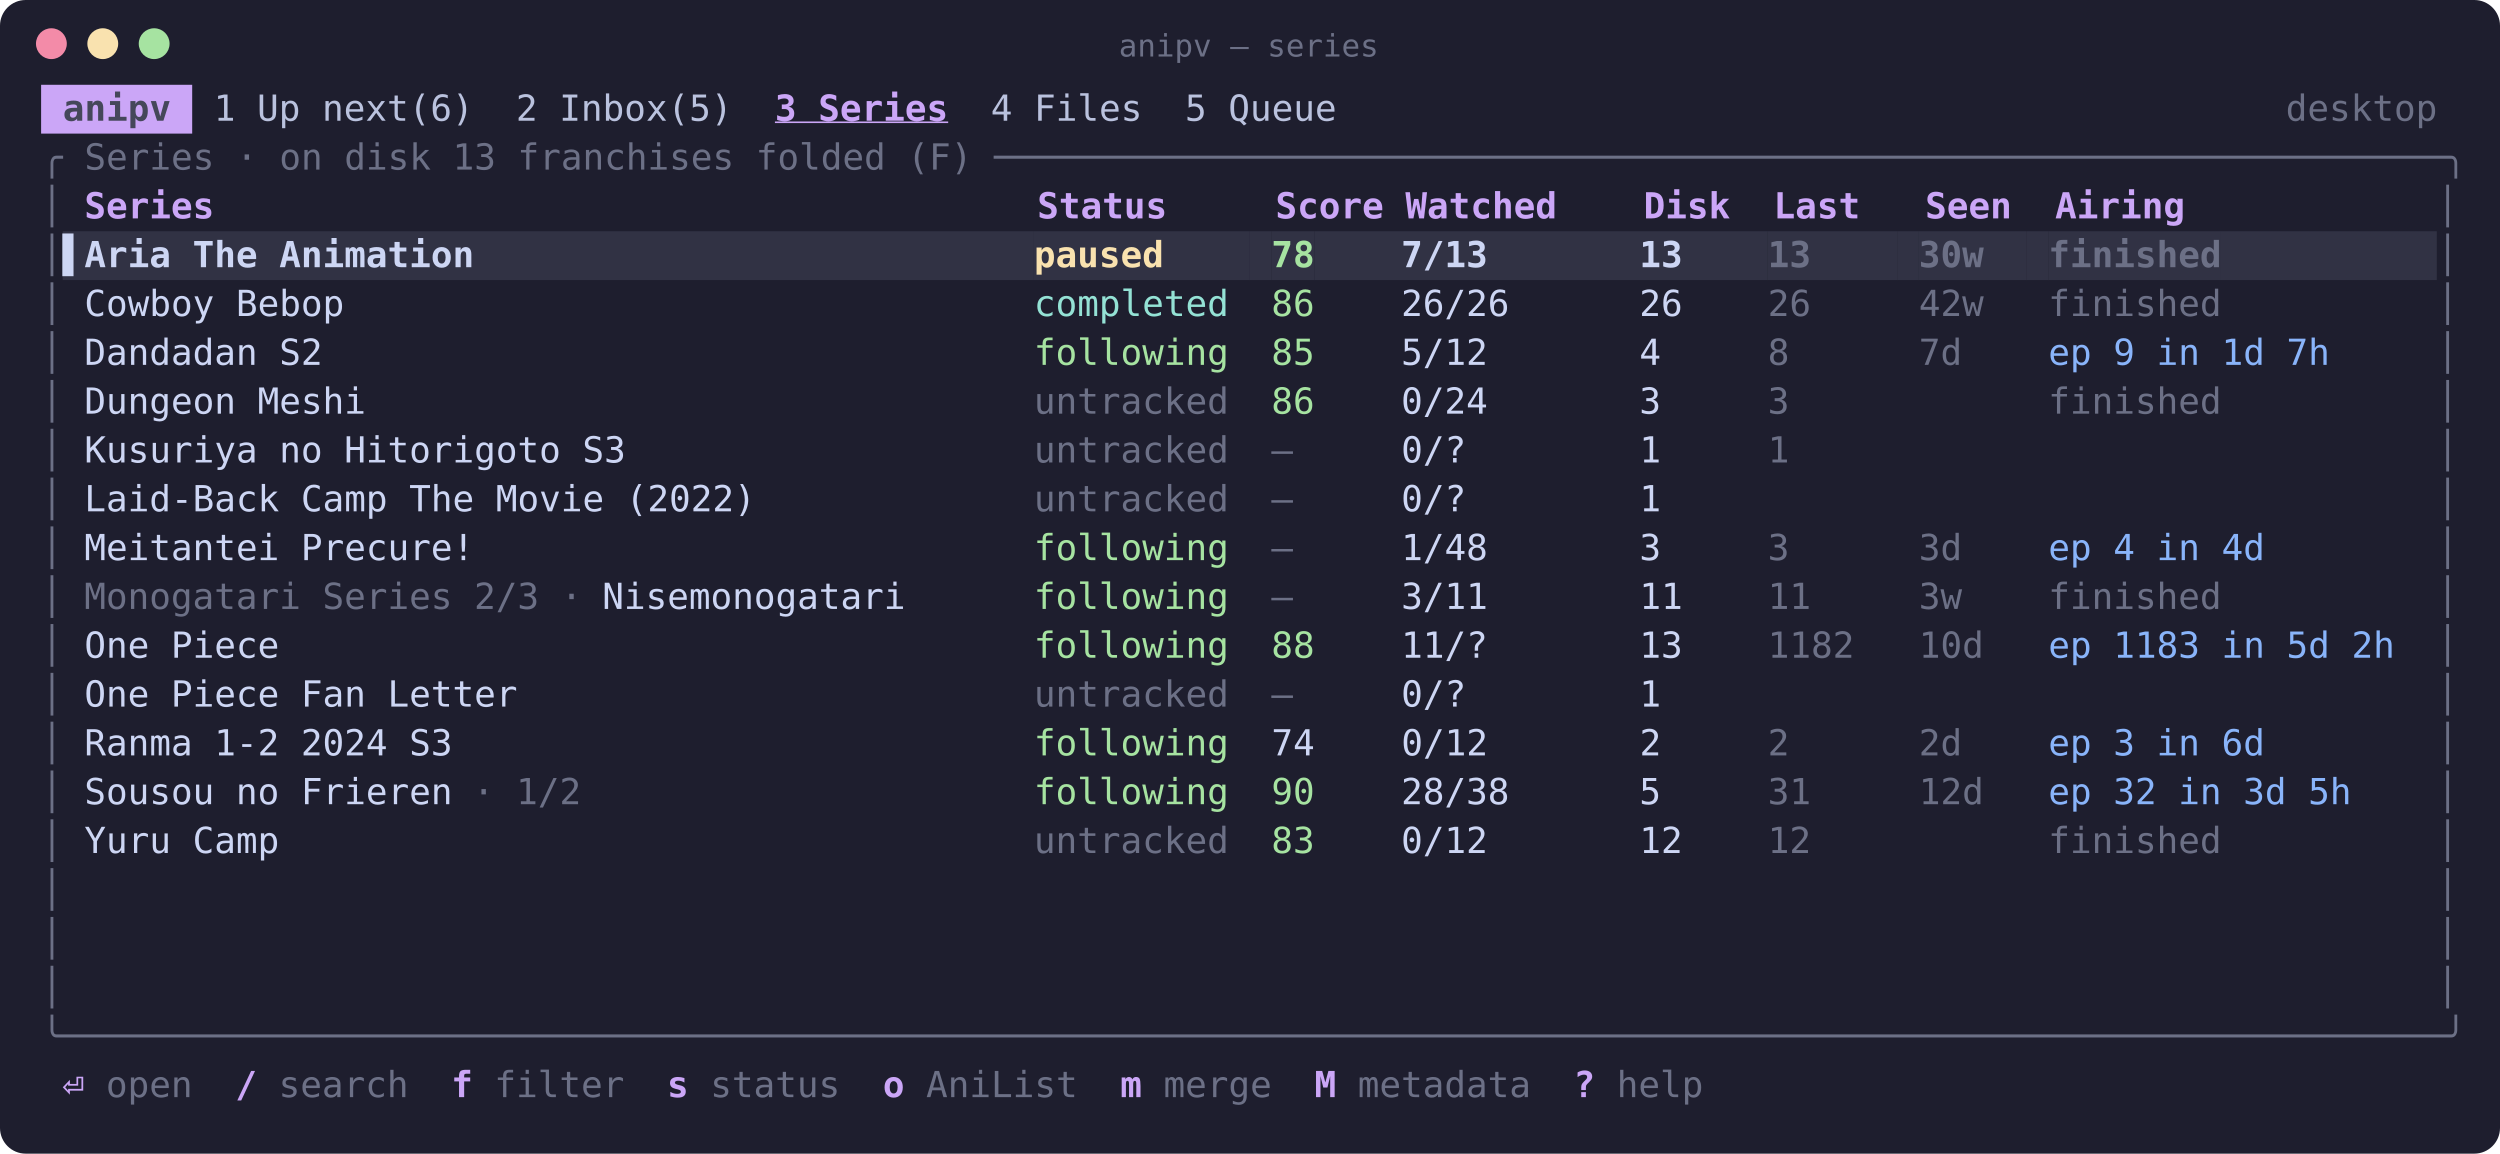
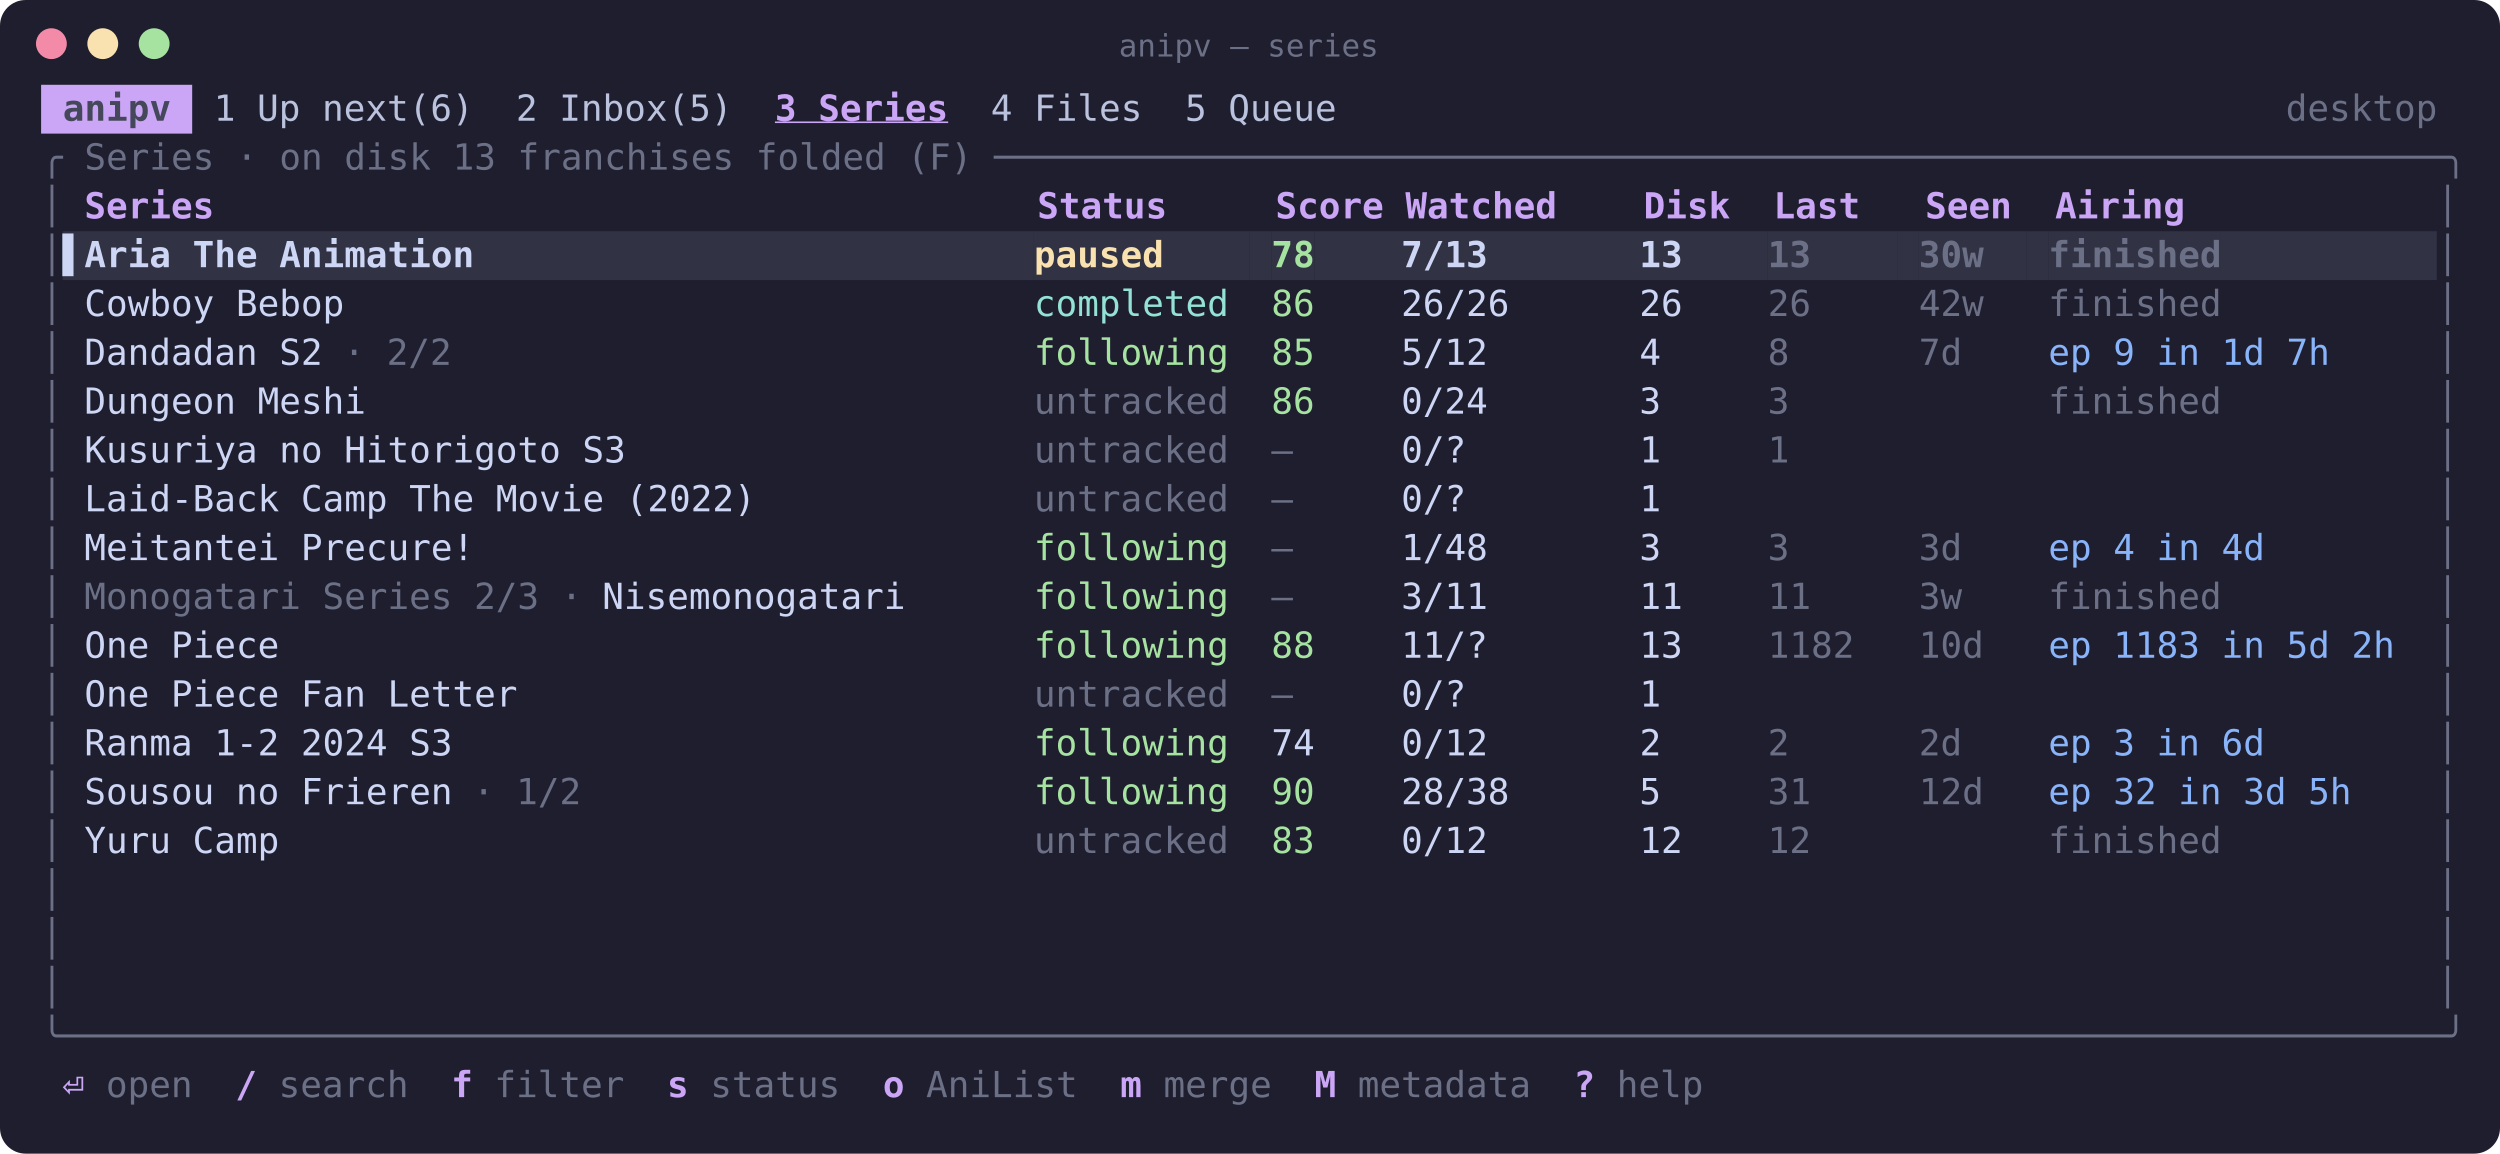
<svg xmlns="http://www.w3.org/2000/svg" width="973" height="449" viewBox="0 0 973 449" font-family="'JetBrains Mono','Cascadia Code','Fira Code',Menlo,Consolas,monospace" font-size="14">
  <rect width="100%" height="100%" rx="10" fill="#1e1e2e" />
  <circle cx="20" cy="17" r="6" fill="#f38ba8" />
  <circle cx="40" cy="17" r="6" fill="#f9e2af" />
  <circle cx="60" cy="17" r="6" fill="#a6e3a1" />
  <text x="486" y="22" fill="#6c7086" text-anchor="middle" font-size="12">anipv — series</text>
  <rect x="16.0" y="33.0" width="58.8" height="19" fill="#cba6f7" />
  <text x="16.0" y="47.0" fill="#45475a" font-weight="bold" xml:space="preserve" textLength="58.8" lengthAdjust="spacingAndGlyphs"> anipv </text>
  <text x="83.2" y="47.0" fill="#bac2de" xml:space="preserve" textLength="100.8" lengthAdjust="spacingAndGlyphs">1 Up next(6)</text>
  <text x="200.8" y="47.0" fill="#bac2de" xml:space="preserve" textLength="84.0" lengthAdjust="spacingAndGlyphs">2 Inbox(5)</text>
  <text x="301.6" y="47.0" fill="#cba6f7" font-weight="bold" text-decoration="underline" xml:space="preserve" textLength="67.2" lengthAdjust="spacingAndGlyphs">3 Series</text>
  <text x="385.6" y="47.0" fill="#bac2de" xml:space="preserve" textLength="58.8" lengthAdjust="spacingAndGlyphs">4 Files</text>
  <text x="461.2" y="47.0" fill="#bac2de" xml:space="preserve" textLength="58.8" lengthAdjust="spacingAndGlyphs">5 Queue</text>
  <text x="889.6" y="47.0" fill="#6c7086" xml:space="preserve" textLength="67.2" lengthAdjust="spacingAndGlyphs">desktop </text>
  <text x="16.0" y="66.0" fill="#6c7086" xml:space="preserve" textLength="940.8" lengthAdjust="spacingAndGlyphs">╭ Series · on disk 13 franchises folded (F) ───────────────────────────────────────────────────────────────────╮</text>
  <text x="16.0" y="85.0" fill="#6c7086" xml:space="preserve" textLength="8.4" lengthAdjust="spacingAndGlyphs">│</text>
  <text x="24.4" y="85.0" fill="#cba6f7" font-weight="bold" xml:space="preserve" textLength="924.0" lengthAdjust="spacingAndGlyphs"> Series                                      Status     Score Watched    Disk  Last   Seen  Airing            </text>
  <text x="948.4" y="85.0" fill="#6c7086" xml:space="preserve" textLength="8.4" lengthAdjust="spacingAndGlyphs">│</text>
  <text x="16.0" y="104.0" fill="#6c7086" xml:space="preserve" textLength="8.4" lengthAdjust="spacingAndGlyphs">│</text>
  <rect x="24.4" y="90.0" width="378.0" height="19" fill="#313244" />
  <text x="24.4" y="104.0" fill="#cdd6f4" font-weight="bold" xml:space="preserve" textLength="378.0" lengthAdjust="spacingAndGlyphs">▌Aria The Animation                          </text>
  <rect x="402.4" y="90.0" width="84.0" height="19" fill="#313244" />
  <text x="402.4" y="104.0" fill="#f9e2af" font-weight="bold" xml:space="preserve" textLength="84.0" lengthAdjust="spacingAndGlyphs">paused    </text>
  <rect x="486.4" y="90.0" width="8.4" height="19" fill="#313244" />
  <rect x="494.8" y="90.0" width="16.8" height="19" fill="#313244" />
  <text x="494.8" y="104.0" fill="#a6e3a1" font-weight="bold" xml:space="preserve" textLength="16.8" lengthAdjust="spacingAndGlyphs">78</text>
  <rect x="511.6" y="90.0" width="176.4" height="19" fill="#313244" />
  <text x="511.6" y="104.0" fill="#cdd6f4" font-weight="bold" xml:space="preserve" textLength="176.4" lengthAdjust="spacingAndGlyphs">    7/13       13    </text>
  <rect x="688.0" y="90.0" width="50.4" height="19" fill="#313244" />
  <text x="688.0" y="104.0" fill="#6c7086" font-weight="bold" xml:space="preserve" textLength="50.4" lengthAdjust="spacingAndGlyphs">13    </text>
  <rect x="738.4" y="90.0" width="8.4" height="19" fill="#313244" />
  <rect x="746.8" y="90.0" width="42.0" height="19" fill="#313244" />
  <text x="746.8" y="104.0" fill="#6c7086" font-weight="bold" xml:space="preserve" textLength="42.0" lengthAdjust="spacingAndGlyphs">30w  </text>
  <rect x="788.8" y="90.0" width="8.4" height="19" fill="#313244" />
  <rect x="797.2" y="90.0" width="67.2" height="19" fill="#313244" />
  <text x="797.2" y="104.0" fill="#6c7086" font-weight="bold" xml:space="preserve" textLength="67.2" lengthAdjust="spacingAndGlyphs">finished</text>
  <rect x="864.4" y="90.0" width="84.0" height="19" fill="#313244" />
  <text x="948.4" y="104.0" fill="#6c7086" xml:space="preserve" textLength="8.4" lengthAdjust="spacingAndGlyphs">│</text>
  <text x="16.0" y="123.0" fill="#6c7086" xml:space="preserve" textLength="8.4" lengthAdjust="spacingAndGlyphs">│</text>
  <text x="24.4" y="123.0" fill="#cdd6f4" xml:space="preserve" textLength="378.0" lengthAdjust="spacingAndGlyphs"> Cowboy Bebop                                </text>
  <text x="402.4" y="123.0" fill="#94e2d5" xml:space="preserve" textLength="84.0" lengthAdjust="spacingAndGlyphs">completed </text>
  <text x="494.8" y="123.0" fill="#a6e3a1" xml:space="preserve" textLength="16.8" lengthAdjust="spacingAndGlyphs">86</text>
  <text x="511.6" y="123.0" fill="#cdd6f4" xml:space="preserve" textLength="176.4" lengthAdjust="spacingAndGlyphs">    26/26      26    </text>
  <text x="688.0" y="123.0" fill="#6c7086" xml:space="preserve" textLength="50.4" lengthAdjust="spacingAndGlyphs">26    </text>
  <text x="746.8" y="123.0" fill="#6c7086" xml:space="preserve" textLength="42.0" lengthAdjust="spacingAndGlyphs">42w  </text>
  <text x="797.2" y="123.0" fill="#6c7086" xml:space="preserve" textLength="67.2" lengthAdjust="spacingAndGlyphs">finished</text>
  <text x="948.4" y="123.0" fill="#6c7086" xml:space="preserve" textLength="8.4" lengthAdjust="spacingAndGlyphs">│</text>
  <text x="16.0" y="142.0" fill="#6c7086" xml:space="preserve" textLength="8.4" lengthAdjust="spacingAndGlyphs">│</text>
-   <text x="24.4" y="142.0" fill="#cdd6f4" xml:space="preserve" textLength="378.0" lengthAdjust="spacingAndGlyphs"> Dandadan S2                                 </text>
+   <text x="24.4" y="142.0" fill="#cdd6f4" xml:space="preserve" textLength="100.8" lengthAdjust="spacingAndGlyphs"> Dandadan S2</text>
+   <text x="125.2" y="142.0" fill="#6c7086" xml:space="preserve" textLength="50.4" lengthAdjust="spacingAndGlyphs"> · 2/2</text>
  <text x="402.4" y="142.0" fill="#a6e3a1" xml:space="preserve" textLength="84.0" lengthAdjust="spacingAndGlyphs">following </text>
  <text x="494.8" y="142.0" fill="#a6e3a1" xml:space="preserve" textLength="16.8" lengthAdjust="spacingAndGlyphs">85</text>
  <text x="511.6" y="142.0" fill="#cdd6f4" xml:space="preserve" textLength="176.4" lengthAdjust="spacingAndGlyphs">    5/12       4     </text>
  <text x="688.0" y="142.0" fill="#6c7086" xml:space="preserve" textLength="50.4" lengthAdjust="spacingAndGlyphs">8     </text>
  <text x="746.8" y="142.0" fill="#6c7086" xml:space="preserve" textLength="42.0" lengthAdjust="spacingAndGlyphs">7d   </text>
  <text x="797.2" y="142.0" fill="#89b4fa" xml:space="preserve" textLength="109.2" lengthAdjust="spacingAndGlyphs">ep 9 in 1d 7h</text>
  <text x="948.4" y="142.0" fill="#6c7086" xml:space="preserve" textLength="8.4" lengthAdjust="spacingAndGlyphs">│</text>
  <text x="16.0" y="161.0" fill="#6c7086" xml:space="preserve" textLength="8.4" lengthAdjust="spacingAndGlyphs">│</text>
  <text x="24.4" y="161.0" fill="#cdd6f4" xml:space="preserve" textLength="378.0" lengthAdjust="spacingAndGlyphs"> Dungeon Meshi                               </text>
  <text x="402.4" y="161.0" fill="#6c7086" xml:space="preserve" textLength="84.0" lengthAdjust="spacingAndGlyphs">untracked </text>
  <text x="494.8" y="161.0" fill="#a6e3a1" xml:space="preserve" textLength="16.8" lengthAdjust="spacingAndGlyphs">86</text>
  <text x="511.6" y="161.0" fill="#cdd6f4" xml:space="preserve" textLength="176.4" lengthAdjust="spacingAndGlyphs">    0/24       3     </text>
  <text x="688.0" y="161.0" fill="#6c7086" xml:space="preserve" textLength="50.4" lengthAdjust="spacingAndGlyphs">3     </text>
  <text x="797.2" y="161.0" fill="#6c7086" xml:space="preserve" textLength="67.2" lengthAdjust="spacingAndGlyphs">finished</text>
  <text x="948.4" y="161.0" fill="#6c7086" xml:space="preserve" textLength="8.4" lengthAdjust="spacingAndGlyphs">│</text>
  <text x="16.0" y="180.0" fill="#6c7086" xml:space="preserve" textLength="8.4" lengthAdjust="spacingAndGlyphs">│</text>
  <text x="24.4" y="180.0" fill="#cdd6f4" xml:space="preserve" textLength="378.0" lengthAdjust="spacingAndGlyphs"> Kusuriya no Hitorigoto S3                   </text>
  <text x="402.4" y="180.0" fill="#6c7086" xml:space="preserve" textLength="84.0" lengthAdjust="spacingAndGlyphs">untracked </text>
  <text x="494.8" y="180.0" fill="#6c7086" xml:space="preserve" textLength="8.4" lengthAdjust="spacingAndGlyphs">–</text>
  <text x="503.2" y="180.0" fill="#cdd6f4" xml:space="preserve" textLength="184.8" lengthAdjust="spacingAndGlyphs">     0/?        1     </text>
  <text x="688.0" y="180.0" fill="#6c7086" xml:space="preserve" textLength="50.4" lengthAdjust="spacingAndGlyphs">1     </text>
  <text x="948.4" y="180.0" fill="#6c7086" xml:space="preserve" textLength="8.4" lengthAdjust="spacingAndGlyphs">│</text>
  <text x="16.0" y="199.0" fill="#6c7086" xml:space="preserve" textLength="8.4" lengthAdjust="spacingAndGlyphs">│</text>
  <text x="24.4" y="199.0" fill="#cdd6f4" xml:space="preserve" textLength="378.0" lengthAdjust="spacingAndGlyphs"> Laid-Back Camp The Movie (2022)             </text>
  <text x="402.4" y="199.0" fill="#6c7086" xml:space="preserve" textLength="84.0" lengthAdjust="spacingAndGlyphs">untracked </text>
  <text x="494.8" y="199.0" fill="#6c7086" xml:space="preserve" textLength="8.4" lengthAdjust="spacingAndGlyphs">–</text>
  <text x="503.2" y="199.0" fill="#cdd6f4" xml:space="preserve" textLength="184.8" lengthAdjust="spacingAndGlyphs">     0/?        1     </text>
  <text x="948.4" y="199.0" fill="#6c7086" xml:space="preserve" textLength="8.4" lengthAdjust="spacingAndGlyphs">│</text>
  <text x="16.0" y="218.0" fill="#6c7086" xml:space="preserve" textLength="8.4" lengthAdjust="spacingAndGlyphs">│</text>
  <text x="24.4" y="218.0" fill="#cdd6f4" xml:space="preserve" textLength="378.0" lengthAdjust="spacingAndGlyphs"> Meitantei Precure!                          </text>
  <text x="402.4" y="218.0" fill="#a6e3a1" xml:space="preserve" textLength="84.0" lengthAdjust="spacingAndGlyphs">following </text>
  <text x="494.8" y="218.0" fill="#6c7086" xml:space="preserve" textLength="8.4" lengthAdjust="spacingAndGlyphs">–</text>
  <text x="503.2" y="218.0" fill="#cdd6f4" xml:space="preserve" textLength="184.8" lengthAdjust="spacingAndGlyphs">     1/48       3     </text>
  <text x="688.0" y="218.0" fill="#6c7086" xml:space="preserve" textLength="50.4" lengthAdjust="spacingAndGlyphs">3     </text>
  <text x="746.8" y="218.0" fill="#6c7086" xml:space="preserve" textLength="42.0" lengthAdjust="spacingAndGlyphs">3d   </text>
  <text x="797.2" y="218.0" fill="#89b4fa" xml:space="preserve" textLength="84.0" lengthAdjust="spacingAndGlyphs">ep 4 in 4d</text>
  <text x="948.4" y="218.0" fill="#6c7086" xml:space="preserve" textLength="8.4" lengthAdjust="spacingAndGlyphs">│</text>
  <text x="16.0" y="237.0" fill="#6c7086" xml:space="preserve" textLength="8.4" lengthAdjust="spacingAndGlyphs">│</text>
  <text x="32.8" y="237.0" fill="#6c7086" xml:space="preserve" textLength="201.6" lengthAdjust="spacingAndGlyphs">Monogatari Series 2/3 · </text>
  <text x="234.4" y="237.0" fill="#cdd6f4" xml:space="preserve" textLength="168.0" lengthAdjust="spacingAndGlyphs">Nisemonogatari      </text>
  <text x="402.4" y="237.0" fill="#a6e3a1" xml:space="preserve" textLength="84.0" lengthAdjust="spacingAndGlyphs">following </text>
  <text x="494.8" y="237.0" fill="#6c7086" xml:space="preserve" textLength="8.4" lengthAdjust="spacingAndGlyphs">–</text>
  <text x="503.2" y="237.0" fill="#cdd6f4" xml:space="preserve" textLength="184.8" lengthAdjust="spacingAndGlyphs">     3/11       11    </text>
  <text x="688.0" y="237.0" fill="#6c7086" xml:space="preserve" textLength="50.4" lengthAdjust="spacingAndGlyphs">11    </text>
  <text x="746.8" y="237.0" fill="#6c7086" xml:space="preserve" textLength="42.0" lengthAdjust="spacingAndGlyphs">3w   </text>
  <text x="797.2" y="237.0" fill="#6c7086" xml:space="preserve" textLength="67.2" lengthAdjust="spacingAndGlyphs">finished</text>
  <text x="948.4" y="237.0" fill="#6c7086" xml:space="preserve" textLength="8.4" lengthAdjust="spacingAndGlyphs">│</text>
  <text x="16.0" y="256.0" fill="#6c7086" xml:space="preserve" textLength="8.4" lengthAdjust="spacingAndGlyphs">│</text>
  <text x="24.4" y="256.0" fill="#cdd6f4" xml:space="preserve" textLength="378.0" lengthAdjust="spacingAndGlyphs"> One Piece                                   </text>
  <text x="402.4" y="256.0" fill="#a6e3a1" xml:space="preserve" textLength="84.0" lengthAdjust="spacingAndGlyphs">following </text>
  <text x="494.8" y="256.0" fill="#a6e3a1" xml:space="preserve" textLength="16.8" lengthAdjust="spacingAndGlyphs">88</text>
  <text x="511.6" y="256.0" fill="#cdd6f4" xml:space="preserve" textLength="176.4" lengthAdjust="spacingAndGlyphs">    11/?       13    </text>
  <text x="688.0" y="256.0" fill="#6c7086" xml:space="preserve" textLength="50.4" lengthAdjust="spacingAndGlyphs">1182  </text>
  <text x="746.8" y="256.0" fill="#6c7086" xml:space="preserve" textLength="42.0" lengthAdjust="spacingAndGlyphs">10d  </text>
  <text x="797.2" y="256.0" fill="#89b4fa" xml:space="preserve" textLength="134.4" lengthAdjust="spacingAndGlyphs">ep 1183 in 5d 2h</text>
  <text x="948.4" y="256.0" fill="#6c7086" xml:space="preserve" textLength="8.4" lengthAdjust="spacingAndGlyphs">│</text>
  <text x="16.0" y="275.0" fill="#6c7086" xml:space="preserve" textLength="8.4" lengthAdjust="spacingAndGlyphs">│</text>
  <text x="24.4" y="275.0" fill="#cdd6f4" xml:space="preserve" textLength="378.0" lengthAdjust="spacingAndGlyphs"> One Piece Fan Letter                        </text>
  <text x="402.4" y="275.0" fill="#6c7086" xml:space="preserve" textLength="84.0" lengthAdjust="spacingAndGlyphs">untracked </text>
  <text x="494.8" y="275.0" fill="#6c7086" xml:space="preserve" textLength="8.4" lengthAdjust="spacingAndGlyphs">–</text>
  <text x="503.2" y="275.0" fill="#cdd6f4" xml:space="preserve" textLength="184.8" lengthAdjust="spacingAndGlyphs">     0/?        1     </text>
  <text x="948.4" y="275.0" fill="#6c7086" xml:space="preserve" textLength="8.4" lengthAdjust="spacingAndGlyphs">│</text>
  <text x="16.0" y="294.0" fill="#6c7086" xml:space="preserve" textLength="8.4" lengthAdjust="spacingAndGlyphs">│</text>
  <text x="24.4" y="294.0" fill="#cdd6f4" xml:space="preserve" textLength="378.0" lengthAdjust="spacingAndGlyphs"> Ranma 1-2 2024 S3                           </text>
  <text x="402.4" y="294.0" fill="#a6e3a1" xml:space="preserve" textLength="84.0" lengthAdjust="spacingAndGlyphs">following </text>
  <text x="486.4" y="294.0" fill="#cdd6f4" xml:space="preserve" textLength="201.6" lengthAdjust="spacingAndGlyphs"> 74    0/12       2     </text>
  <text x="688.0" y="294.0" fill="#6c7086" xml:space="preserve" textLength="50.4" lengthAdjust="spacingAndGlyphs">2     </text>
  <text x="746.8" y="294.0" fill="#6c7086" xml:space="preserve" textLength="42.0" lengthAdjust="spacingAndGlyphs">2d   </text>
  <text x="797.2" y="294.0" fill="#89b4fa" xml:space="preserve" textLength="84.0" lengthAdjust="spacingAndGlyphs">ep 3 in 6d</text>
  <text x="948.4" y="294.0" fill="#6c7086" xml:space="preserve" textLength="8.4" lengthAdjust="spacingAndGlyphs">│</text>
  <text x="16.0" y="313.0" fill="#6c7086" xml:space="preserve" textLength="8.4" lengthAdjust="spacingAndGlyphs">│</text>
  <text x="24.4" y="313.0" fill="#cdd6f4" xml:space="preserve" textLength="151.2" lengthAdjust="spacingAndGlyphs"> Sousou no Frieren</text>
  <text x="175.6" y="313.0" fill="#6c7086" xml:space="preserve" textLength="50.4" lengthAdjust="spacingAndGlyphs"> · 1/2</text>
  <text x="402.4" y="313.0" fill="#a6e3a1" xml:space="preserve" textLength="84.0" lengthAdjust="spacingAndGlyphs">following </text>
  <text x="494.8" y="313.0" fill="#a6e3a1" xml:space="preserve" textLength="16.8" lengthAdjust="spacingAndGlyphs">90</text>
  <text x="511.6" y="313.0" fill="#cdd6f4" xml:space="preserve" textLength="176.4" lengthAdjust="spacingAndGlyphs">    28/38      5     </text>
  <text x="688.0" y="313.0" fill="#6c7086" xml:space="preserve" textLength="50.4" lengthAdjust="spacingAndGlyphs">31    </text>
  <text x="746.8" y="313.0" fill="#6c7086" xml:space="preserve" textLength="42.0" lengthAdjust="spacingAndGlyphs">12d  </text>
  <text x="797.2" y="313.0" fill="#89b4fa" xml:space="preserve" textLength="117.6" lengthAdjust="spacingAndGlyphs">ep 32 in 3d 5h</text>
  <text x="948.4" y="313.0" fill="#6c7086" xml:space="preserve" textLength="8.4" lengthAdjust="spacingAndGlyphs">│</text>
  <text x="16.0" y="332.0" fill="#6c7086" xml:space="preserve" textLength="8.4" lengthAdjust="spacingAndGlyphs">│</text>
  <text x="24.4" y="332.0" fill="#cdd6f4" xml:space="preserve" textLength="378.0" lengthAdjust="spacingAndGlyphs"> Yuru Camp                                   </text>
  <text x="402.4" y="332.0" fill="#6c7086" xml:space="preserve" textLength="84.0" lengthAdjust="spacingAndGlyphs">untracked </text>
  <text x="494.8" y="332.0" fill="#a6e3a1" xml:space="preserve" textLength="16.8" lengthAdjust="spacingAndGlyphs">83</text>
  <text x="511.6" y="332.0" fill="#cdd6f4" xml:space="preserve" textLength="176.4" lengthAdjust="spacingAndGlyphs">    0/12       12    </text>
  <text x="688.0" y="332.0" fill="#6c7086" xml:space="preserve" textLength="50.4" lengthAdjust="spacingAndGlyphs">12    </text>
  <text x="797.2" y="332.0" fill="#6c7086" xml:space="preserve" textLength="67.2" lengthAdjust="spacingAndGlyphs">finished</text>
  <text x="948.4" y="332.0" fill="#6c7086" xml:space="preserve" textLength="8.4" lengthAdjust="spacingAndGlyphs">│</text>
  <text x="16.0" y="351.0" fill="#6c7086" xml:space="preserve" textLength="8.4" lengthAdjust="spacingAndGlyphs">│</text>
  <text x="948.4" y="351.0" fill="#6c7086" xml:space="preserve" textLength="8.4" lengthAdjust="spacingAndGlyphs">│</text>
  <text x="16.0" y="370.0" fill="#6c7086" xml:space="preserve" textLength="8.4" lengthAdjust="spacingAndGlyphs">│</text>
  <text x="948.4" y="370.0" fill="#6c7086" xml:space="preserve" textLength="8.4" lengthAdjust="spacingAndGlyphs">│</text>
  <text x="16.0" y="389.0" fill="#6c7086" xml:space="preserve" textLength="8.4" lengthAdjust="spacingAndGlyphs">│</text>
  <text x="948.4" y="389.0" fill="#6c7086" xml:space="preserve" textLength="8.4" lengthAdjust="spacingAndGlyphs">│</text>
  <text x="16.0" y="408.0" fill="#6c7086" xml:space="preserve" textLength="940.8" lengthAdjust="spacingAndGlyphs">╰──────────────────────────────────────────────────────────────────────────────────────────────────────────────╯</text>
  <text x="24.4" y="427.0" fill="#cba6f7" font-weight="bold" xml:space="preserve" textLength="8.4" lengthAdjust="spacingAndGlyphs">⏎</text>
  <text x="32.8" y="427.0" fill="#6c7086" xml:space="preserve" textLength="58.8" lengthAdjust="spacingAndGlyphs"> open  </text>
  <text x="91.6" y="427.0" fill="#cba6f7" font-weight="bold" xml:space="preserve" textLength="8.4" lengthAdjust="spacingAndGlyphs">/</text>
  <text x="100.0" y="427.0" fill="#6c7086" xml:space="preserve" textLength="75.6" lengthAdjust="spacingAndGlyphs"> search  </text>
  <text x="175.6" y="427.0" fill="#cba6f7" font-weight="bold" xml:space="preserve" textLength="8.4" lengthAdjust="spacingAndGlyphs">f</text>
  <text x="184.0" y="427.0" fill="#6c7086" xml:space="preserve" textLength="75.6" lengthAdjust="spacingAndGlyphs"> filter  </text>
  <text x="259.6" y="427.0" fill="#cba6f7" font-weight="bold" xml:space="preserve" textLength="8.4" lengthAdjust="spacingAndGlyphs">s</text>
  <text x="268.0" y="427.0" fill="#6c7086" xml:space="preserve" textLength="75.6" lengthAdjust="spacingAndGlyphs"> status  </text>
  <text x="343.6" y="427.0" fill="#cba6f7" font-weight="bold" xml:space="preserve" textLength="8.4" lengthAdjust="spacingAndGlyphs">o</text>
  <text x="352.0" y="427.0" fill="#6c7086" xml:space="preserve" textLength="84.0" lengthAdjust="spacingAndGlyphs"> AniList  </text>
  <text x="436.0" y="427.0" fill="#cba6f7" font-weight="bold" xml:space="preserve" textLength="8.4" lengthAdjust="spacingAndGlyphs">m</text>
  <text x="444.4" y="427.0" fill="#6c7086" xml:space="preserve" textLength="67.2" lengthAdjust="spacingAndGlyphs"> merge  </text>
  <text x="511.6" y="427.0" fill="#cba6f7" font-weight="bold" xml:space="preserve" textLength="8.4" lengthAdjust="spacingAndGlyphs">M</text>
  <text x="520.0" y="427.0" fill="#6c7086" xml:space="preserve" textLength="92.4" lengthAdjust="spacingAndGlyphs"> metadata  </text>
  <text x="612.4" y="427.0" fill="#cba6f7" font-weight="bold" xml:space="preserve" textLength="8.4" lengthAdjust="spacingAndGlyphs">?</text>
  <text x="620.8" y="427.0" fill="#6c7086" xml:space="preserve" textLength="58.8" lengthAdjust="spacingAndGlyphs"> help  </text>
</svg>
